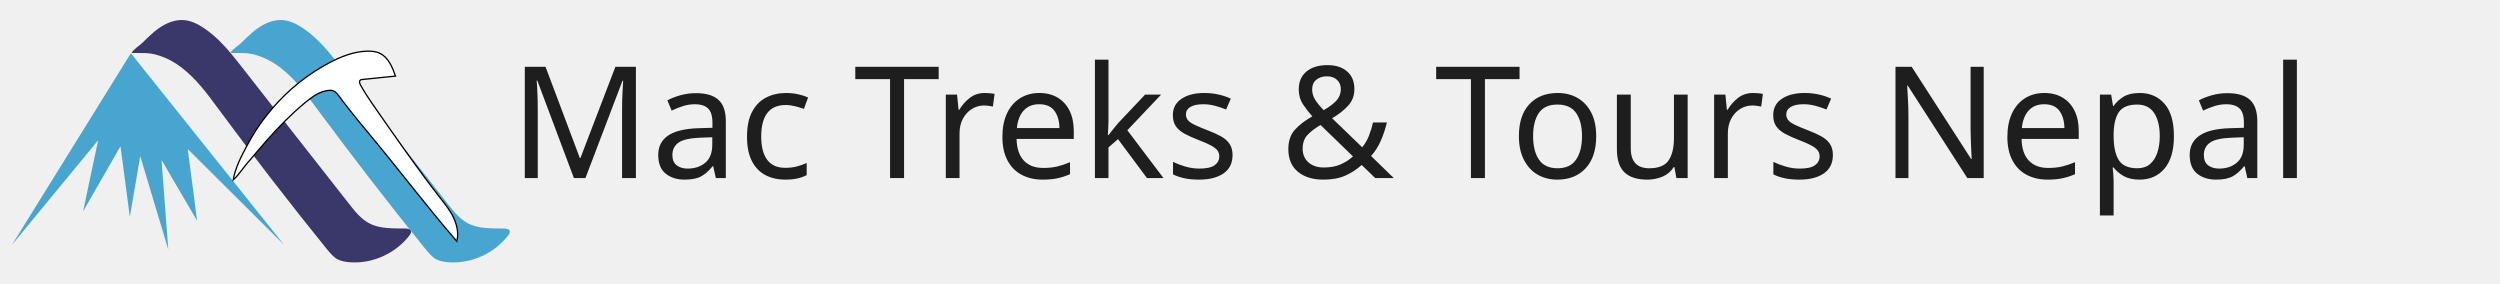
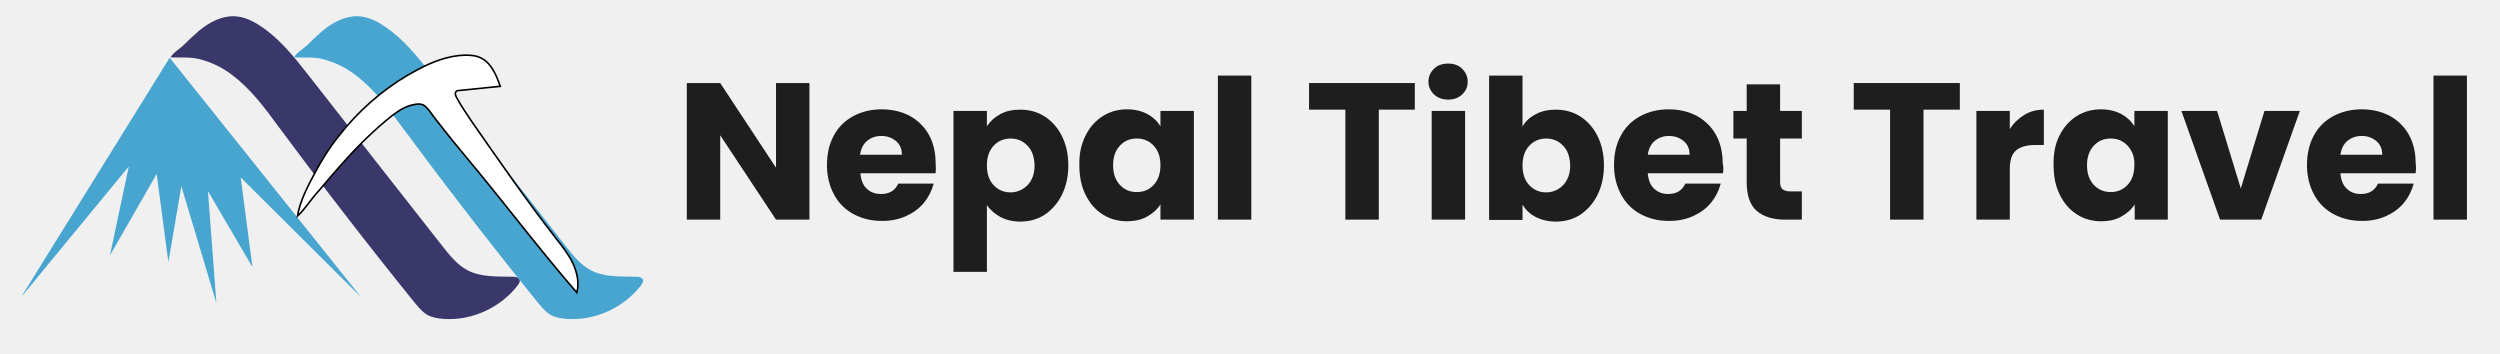
- <svg xmlns="http://www.w3.org/2000/svg" version="1.1" id="Layer_1" x="0px" y="0px" viewBox="0 0 962.7 109" style="enable-background:new 0 0 962.7 109;" xml:space="preserve">
+ <svg xmlns="http://www.w3.org/2000/svg" version="1.1" id="Layer_1" x="0px" y="0px" viewBox="0 0 770.6 109" style="enable-background:new 0 0 770.6 109;" xml:space="preserve">
  <style type="text/css">
	.st0{fill:#47A5CF;}
	.st1{fill:#3A386A;}
	.st2{fill:#FFFFFF;stroke:#000000;stroke-width:0.5;stroke-miterlimit:10;}
- 	.st3{fill:#1E1E1E;}
- 	.st4{font-family:'Poppins-Bold';}
- 	.st5{font-size:60px;}
+ 	.st3{enable-background:new    ;}
+ 	.st4{fill:#1E1E1E;}
</style>
  <g>
-     <polygon class="st0" points="4.6,94.3 50.4,20.5 109.4,94.3 72.3,57.4 75.9,85 62.2,61.6 64.8,96.1 54,60.1 50,83.5 46.4,56.3    32,81.4 37.8,54  " />
-     <path class="st1" d="M50.7,20.4c0.5-1.3,3-2.8,4-3.8c1.5-1.5,3-2.9,4.6-4.3c3.1-2.6,6.9-4.7,11-4.6c2.9,0.1,5.7,1.4,8.2,3.1   c5.9,3.9,10.3,9.5,14.7,15.1c13.8,17.6,27.5,35.2,41.3,52.7c2.2,2.8,4.5,5.7,7.7,7.4c4.2,2.2,9.2,1.9,14,2c0.8,0,1.9,0.2,2.1,1   c0.1,0.5-0.2,1.1-0.5,1.5c-5.3,7-14.2,11.1-22.9,10.5c-1.7-0.1-3.5-0.4-5-1.2c-1.6-0.9-2.7-2.3-3.9-3.7   c-14.5-17.9-28.6-36.2-42.3-54.7c-4.1-5.6-8.3-11.2-13.8-15.4c-2.7-2.1-5.7-3.7-9-4.7C57.3,20.1,54.2,20.5,50.7,20.4z" />
-     <path class="st0" d="M88.8,20.4c0.4-1.3,3-2.8,4-3.8c1.5-1.5,3-2.9,4.6-4.3c3.1-2.6,6.9-4.7,11-4.6c2.9,0.1,5.7,1.4,8.2,3.1   c5.9,3.9,10.3,9.5,14.7,15.1C145,43.5,158.8,61,172.5,78.6c2.2,2.8,4.5,5.7,7.7,7.4c4.2,2.2,9.2,1.9,14,2c0.8,0,1.9,0.2,2.1,1   c0.1,0.5-0.2,1.1-0.5,1.5c-5.3,7-14.2,11.1-22.9,10.5c-1.7-0.1-3.5-0.4-5-1.2c-1.6-0.9-2.7-2.3-3.9-3.7   c-14.5-17.9-28.6-36.2-42.3-54.7c-4.1-5.6-8.3-11.2-13.8-15.4c-2.7-2.1-5.7-3.7-9-4.7C95.4,20.1,92.3,20.5,88.8,20.4z" />
-     <path class="st2" d="M89.8,69.3c0.7-4.4,3.1-9.1,5.2-13c2.2-4.2,4.7-8.2,7.7-11.9c5.8-7.4,13-13.8,21.2-18.6c0.9-0.5,1.8-1,2.7-1.5   c4.6-2.5,9.7-4.5,14.9-4.6c1.7,0,3.4,0.1,4.9,0.9c3.2,1.6,4.7,5.3,5.9,8.7c-4.2,0.4-8.5,0.9-12.7,1.3c-0.4,0-0.7,0.1-1,0.4   c-0.3,0.4-0.1,1,0.1,1.5c1.4,2.6,3,5,4.7,7.5c8.5,12.2,17,24.5,26.1,36.2c1.9,2.4,3.9,4.9,5.2,7.7c1.3,2.8,2,6,1.2,9   c-11.5-13.3-21.2-26.2-32.4-39.7c-3.7-4.5-6.7-8-11.7-14.5c-0.9-1.2-1.6-2.4-2.7-3.3c-1.2-1-3-0.6-4.5-0.2c-2.7,0.8-5,2.6-7.2,4.4   c-5.3,4.4-10.1,9.3-14.6,14.4c-2.2,2.5-4.4,5.1-6.6,7.7C94.1,63.9,92.2,67.1,89.8,69.3z" />
+     <polygon class="st0" points="6.5,91.6 52.3,17.8 111.3,91.6 74.2,54.7 77.8,82.3 64.1,58.9 66.7,93.4 55.9,57.4 51.9,80.8    48.3,53.6 33.9,78.7 39.7,51.3  " />
+     <path class="st1" d="M52.6,17.7c0.5-1.3,3-2.8,4-3.8c1.5-1.5,3-2.9,4.6-4.3c3.1-2.6,6.9-4.7,11-4.6c2.9,0.1,5.7,1.4,8.2,3.1   c5.9,3.9,10.3,9.5,14.7,15.1c13.8,17.6,27.5,35.2,41.3,52.7c2.2,2.8,4.5,5.7,7.7,7.4c4.2,2.2,9.2,1.9,14,2c0.8,0,1.9,0.2,2.1,1   c0.1,0.5-0.2,1.1-0.5,1.5c-5.3,7-14.2,11.1-22.9,10.5c-1.7-0.1-3.5-0.4-5-1.2c-1.6-0.9-2.7-2.3-3.9-3.7   c-14.5-17.9-28.6-36.2-42.3-54.7c-4.1-5.6-8.3-11.2-13.8-15.4c-2.7-2.1-5.7-3.7-9-4.7C59.2,17.4,56.1,17.8,52.6,17.7z" />
+     <path class="st0" d="M90.7,17.7c0.4-1.3,3-2.8,4-3.8c1.5-1.5,3-2.9,4.6-4.3c3.1-2.6,6.9-4.7,11-4.6c2.9,0.1,5.7,1.4,8.2,3.1   c5.9,3.9,10.3,9.5,14.7,15.1c13.7,17.6,27.5,35.1,41.2,52.7c2.2,2.8,4.5,5.7,7.7,7.4c4.2,2.2,9.2,1.9,14,2c0.8,0,1.9,0.2,2.1,1   c0.1,0.5-0.2,1.1-0.5,1.5c-5.3,7-14.2,11.1-22.9,10.5c-1.7-0.1-3.5-0.4-5-1.2c-1.6-0.9-2.7-2.3-3.9-3.7   c-14.5-17.9-28.6-36.2-42.3-54.7c-4.1-5.6-8.3-11.2-13.8-15.4c-2.7-2.1-5.7-3.7-9-4.7C97.3,17.4,94.2,17.8,90.7,17.7z" />
+     <path class="st2" d="M91.7,66.6c0.7-4.4,3.1-9.1,5.2-13c2.2-4.2,4.7-8.2,7.7-11.9c5.8-7.4,13-13.8,21.2-18.6c0.9-0.5,1.8-1,2.7-1.5   c4.6-2.5,9.7-4.5,14.9-4.6c1.7,0,3.4,0.1,4.9,0.9c3.2,1.6,4.7,5.3,5.9,8.7c-4.2,0.4-8.5,0.9-12.7,1.3c-0.4,0-0.7,0.1-1,0.4   c-0.3,0.4-0.1,1,0.1,1.5c1.4,2.6,3,5,4.7,7.5c8.5,12.2,17,24.5,26.1,36.2c1.9,2.4,3.9,4.9,5.2,7.7c1.3,2.8,2,6,1.2,9   c-11.5-13.3-21.2-26.2-32.4-39.7c-3.7-4.5-6.7-8-11.7-14.5c-0.9-1.2-1.6-2.4-2.7-3.3c-1.2-1-3-0.6-4.5-0.2c-2.7,0.8-5,2.6-7.2,4.4   c-5.3,4.4-10.1,9.3-14.6,14.4c-2.2,2.5-4.4,5.1-6.6,7.7C96,61.2,94.1,64.4,91.7,66.6z" />
  </g>
-   <text transform="matrix(1 0 0 1 196.2823 68.5758)" class="st3 st4 st5">Mac Treks &amp; Tours Nepal</text>
+   <g class="st3">
+     <path class="st4" d="M249.5,67.7h-10.3l-17.2-26v26h-10.3V25.6h10.3l17.2,26.1V25.6h10.3V67.7z" />
+     <path class="st4" d="M288.4,53.4h-23.2c0.2,2.1,0.8,3.7,2,4.8c1.2,1.1,2.6,1.6,4.4,1.6c2.6,0,4.3-1.1,5.3-3.2h10.9   c-0.6,2.2-1.6,4.2-3,5.9c-1.5,1.8-3.3,3.1-5.5,4.1c-2.2,1-4.7,1.5-7.4,1.5c-3.3,0-6.2-0.7-8.8-2.1c-2.6-1.4-4.6-3.4-6-6   c-1.4-2.6-2.2-5.6-2.2-9.1c0-3.5,0.7-6.5,2.1-9.1c1.4-2.6,3.4-4.6,6-6c2.6-1.4,5.5-2.1,8.8-2.1c3.2,0,6.1,0.7,8.6,2   c2.5,1.4,4.5,3.3,5.9,5.8c1.4,2.5,2.1,5.5,2.1,8.8C288.5,51.4,288.5,52.4,288.4,53.4z M278,47.7c0-1.8-0.6-3.2-1.8-4.2   s-2.7-1.6-4.5-1.6c-1.7,0-3.2,0.5-4.4,1.5c-1.2,1-1.9,2.4-2.2,4.3H278z" />
+     <path class="st4" d="M308.3,35.2c1.8-1,3.8-1.4,6.2-1.4c2.8,0,5.3,0.7,7.5,2.1c2.2,1.4,4,3.4,5.3,6c1.3,2.6,2,5.6,2,9.1   c0,3.4-0.7,6.5-2,9.1c-1.3,2.6-3.1,4.6-5.3,6.1c-2.2,1.4-4.7,2.1-7.5,2.1c-2.3,0-4.4-0.5-6.1-1.4c-1.8-1-3.2-2.2-4.2-3.7v20.6   h-10.3V34.2h10.3v4.7C305.2,37.4,306.6,36.1,308.3,35.2z M316.7,44.9c-1.4-1.5-3.2-2.2-5.2-2.2c-2,0-3.8,0.7-5.2,2.2   c-1.4,1.5-2.1,3.5-2.1,6.1c0,2.6,0.7,4.6,2.1,6.1c1.4,1.5,3.2,2.2,5.2,2.2c2,0,3.8-0.8,5.2-2.2s2.2-3.5,2.2-6.1   C318.8,48.3,318.1,46.3,316.7,44.9z" />
+     <path class="st4" d="M334.6,41.8c1.3-2.6,3.1-4.6,5.3-6c2.2-1.4,4.7-2.1,7.5-2.1c2.4,0,4.4,0.5,6.2,1.4c1.8,1,3.1,2.2,4.1,3.8v-4.7   H368v33.5h-10.3v-4.7c-1,1.6-2.4,2.8-4.2,3.8c-1.8,1-3.9,1.4-6.2,1.4c-2.7,0-5.2-0.7-7.4-2.1c-2.2-1.4-4-3.4-5.3-6.1   c-1.3-2.6-1.9-5.6-1.9-9.1C332.6,47.4,333.3,44.4,334.6,41.8z M355.6,44.9c-1.4-1.5-3.1-2.2-5.2-2.2s-3.8,0.7-5.2,2.2   c-1.4,1.5-2.1,3.5-2.1,6c0,2.6,0.7,4.6,2.1,6.1c1.4,1.5,3.1,2.2,5.2,2.2s3.8-0.7,5.2-2.2c1.4-1.5,2.1-3.5,2.1-6.1   C357.7,48.4,357,46.4,355.6,44.9z" />
+     <path class="st4" d="M385.7,23.3v44.4h-10.3V23.3H385.7z" />
+     <path class="st4" d="M436.1,25.6v8.2H425v33.9h-10.3V33.8h-11.2v-8.2H436.1z" />
+     <path class="st4" d="M442,29.1c-1.1-1.1-1.7-2.4-1.7-3.9c0-1.6,0.6-2.9,1.7-4s2.6-1.6,4.4-1.6c1.8,0,3.2,0.5,4.3,1.6   c1.1,1.1,1.7,2.4,1.7,4c0,1.6-0.6,2.9-1.7,3.9c-1.1,1.1-2.6,1.6-4.3,1.6C444.7,30.7,443.2,30.2,442,29.1z M451.6,34.2v33.5h-10.3   V34.2H451.6z" />
+     <path class="st4" d="M473.4,35.2c1.8-1,3.9-1.4,6.2-1.4c2.8,0,5.3,0.7,7.5,2.1c2.2,1.4,4,3.4,5.3,6c1.3,2.6,2,5.6,2,9.1   c0,3.4-0.7,6.5-2,9.1c-1.3,2.6-3.1,4.6-5.3,6.1c-2.2,1.4-4.7,2.1-7.5,2.1c-2.4,0-4.4-0.5-6.2-1.4c-1.8-0.9-3.1-2.2-4.1-3.8v4.7H459   V23.3h10.3v15.7C470.2,37.4,471.6,36.1,473.4,35.2z M481.8,44.9c-1.4-1.5-3.2-2.2-5.2-2.2c-2,0-3.8,0.7-5.2,2.2   c-1.4,1.5-2.1,3.5-2.1,6.1c0,2.6,0.7,4.6,2.1,6.1c1.4,1.5,3.2,2.2,5.2,2.2c2,0,3.8-0.8,5.2-2.2c1.4-1.5,2.2-3.5,2.2-6.1   C483.9,48.3,483.2,46.3,481.8,44.9z" />
+     <path class="st4" d="M531.1,53.4h-23.2c0.2,2.1,0.8,3.7,2,4.8c1.2,1.1,2.6,1.6,4.3,1.6c2.6,0,4.3-1.1,5.3-3.2h10.9   c-0.6,2.2-1.6,4.2-3,5.9c-1.5,1.8-3.3,3.1-5.5,4.1c-2.2,1-4.7,1.5-7.4,1.5c-3.3,0-6.2-0.7-8.8-2.1c-2.6-1.4-4.6-3.4-6-6   c-1.4-2.6-2.2-5.6-2.2-9.1c0-3.5,0.7-6.5,2.1-9.1c1.4-2.6,3.4-4.6,6-6c2.6-1.4,5.5-2.1,8.8-2.1c3.2,0,6.1,0.7,8.6,2   c2.5,1.4,4.5,3.3,5.9,5.8c1.4,2.5,2.1,5.5,2.1,8.8C531.3,51.4,531.2,52.4,531.1,53.4z M520.8,47.7c0-1.8-0.6-3.2-1.8-4.2   s-2.7-1.6-4.5-1.6c-1.7,0-3.2,0.5-4.4,1.5c-1.2,1-1.9,2.4-2.2,4.3H520.8z" />
+     <path class="st4" d="M555.4,59v8.7h-5.2c-3.7,0-6.6-0.9-8.7-2.7c-2.1-1.8-3.1-4.8-3.1-8.9V42.7h-4.1v-8.5h4.1V26h10.3v8.2h6.7v8.5   h-6.7v13.4c0,1,0.2,1.7,0.7,2.2c0.5,0.4,1.3,0.7,2.4,0.7H555.4z" />
+     <path class="st4" d="M604.1,25.6v8.2h-11.2v33.9h-10.3V33.8h-11.2v-8.2H604.1z" />
+     <path class="st4" d="M624,35.4c1.8-1.1,3.8-1.6,6-1.6v10.9h-2.8c-2.6,0-4.5,0.6-5.8,1.7c-1.3,1.1-1.9,3-1.9,5.8v15.5h-10.3V34.2   h10.3v5.6C620.7,37.9,622.2,36.5,624,35.4z" />
+     <path class="st4" d="M634.8,41.8c1.3-2.6,3.1-4.6,5.3-6c2.2-1.4,4.7-2.1,7.5-2.1c2.4,0,4.4,0.5,6.2,1.4c1.8,1,3.1,2.2,4.1,3.8v-4.7   h10.3v33.5H658v-4.7c-1,1.6-2.4,2.8-4.2,3.8c-1.8,1-3.8,1.4-6.2,1.4c-2.7,0-5.2-0.7-7.4-2.1c-2.2-1.4-4-3.4-5.3-6.1   c-1.3-2.6-1.9-5.6-1.9-9.1C632.9,47.4,633.5,44.4,634.8,41.8z M655.8,44.9c-1.4-1.5-3.1-2.2-5.2-2.2s-3.8,0.7-5.2,2.2   c-1.4,1.5-2.1,3.5-2.1,6c0,2.6,0.7,4.6,2.1,6.1s3.2,2.2,5.2,2.2s3.8-0.7,5.2-2.2c1.4-1.5,2.1-3.5,2.1-6.1   C658,48.4,657.2,46.4,655.8,44.9z" />
+     <path class="st4" d="M690.7,58.1l7.3-23.9h10.9L697,67.7h-12.7l-11.9-33.5h11L690.7,58.1z" />
+     <path class="st4" d="M744.6,53.4h-23.2c0.2,2.1,0.8,3.7,2,4.8c1.2,1.1,2.6,1.6,4.3,1.6c2.6,0,4.3-1.1,5.3-3.2H744   c-0.6,2.2-1.6,4.2-3,5.9c-1.5,1.8-3.3,3.1-5.5,4.1c-2.2,1-4.7,1.5-7.4,1.5c-3.3,0-6.2-0.7-8.8-2.1c-2.6-1.4-4.6-3.4-6-6   c-1.4-2.6-2.2-5.6-2.2-9.1c0-3.5,0.7-6.5,2.1-9.1c1.4-2.6,3.4-4.6,6-6c2.6-1.4,5.5-2.1,8.8-2.1c3.2,0,6.1,0.7,8.6,2   c2.5,1.4,4.5,3.3,5.9,5.8c1.4,2.5,2.1,5.5,2.1,8.8C744.8,51.4,744.7,52.4,744.6,53.4z M734.3,47.7c0-1.8-0.6-3.2-1.8-4.2   s-2.7-1.6-4.5-1.6c-1.7,0-3.2,0.5-4.4,1.5c-1.2,1-1.9,2.4-2.2,4.3H734.3z" />
+     <path class="st4" d="M760.4,23.3v44.4h-10.3V23.3H760.4z" />
+   </g>
</svg>
